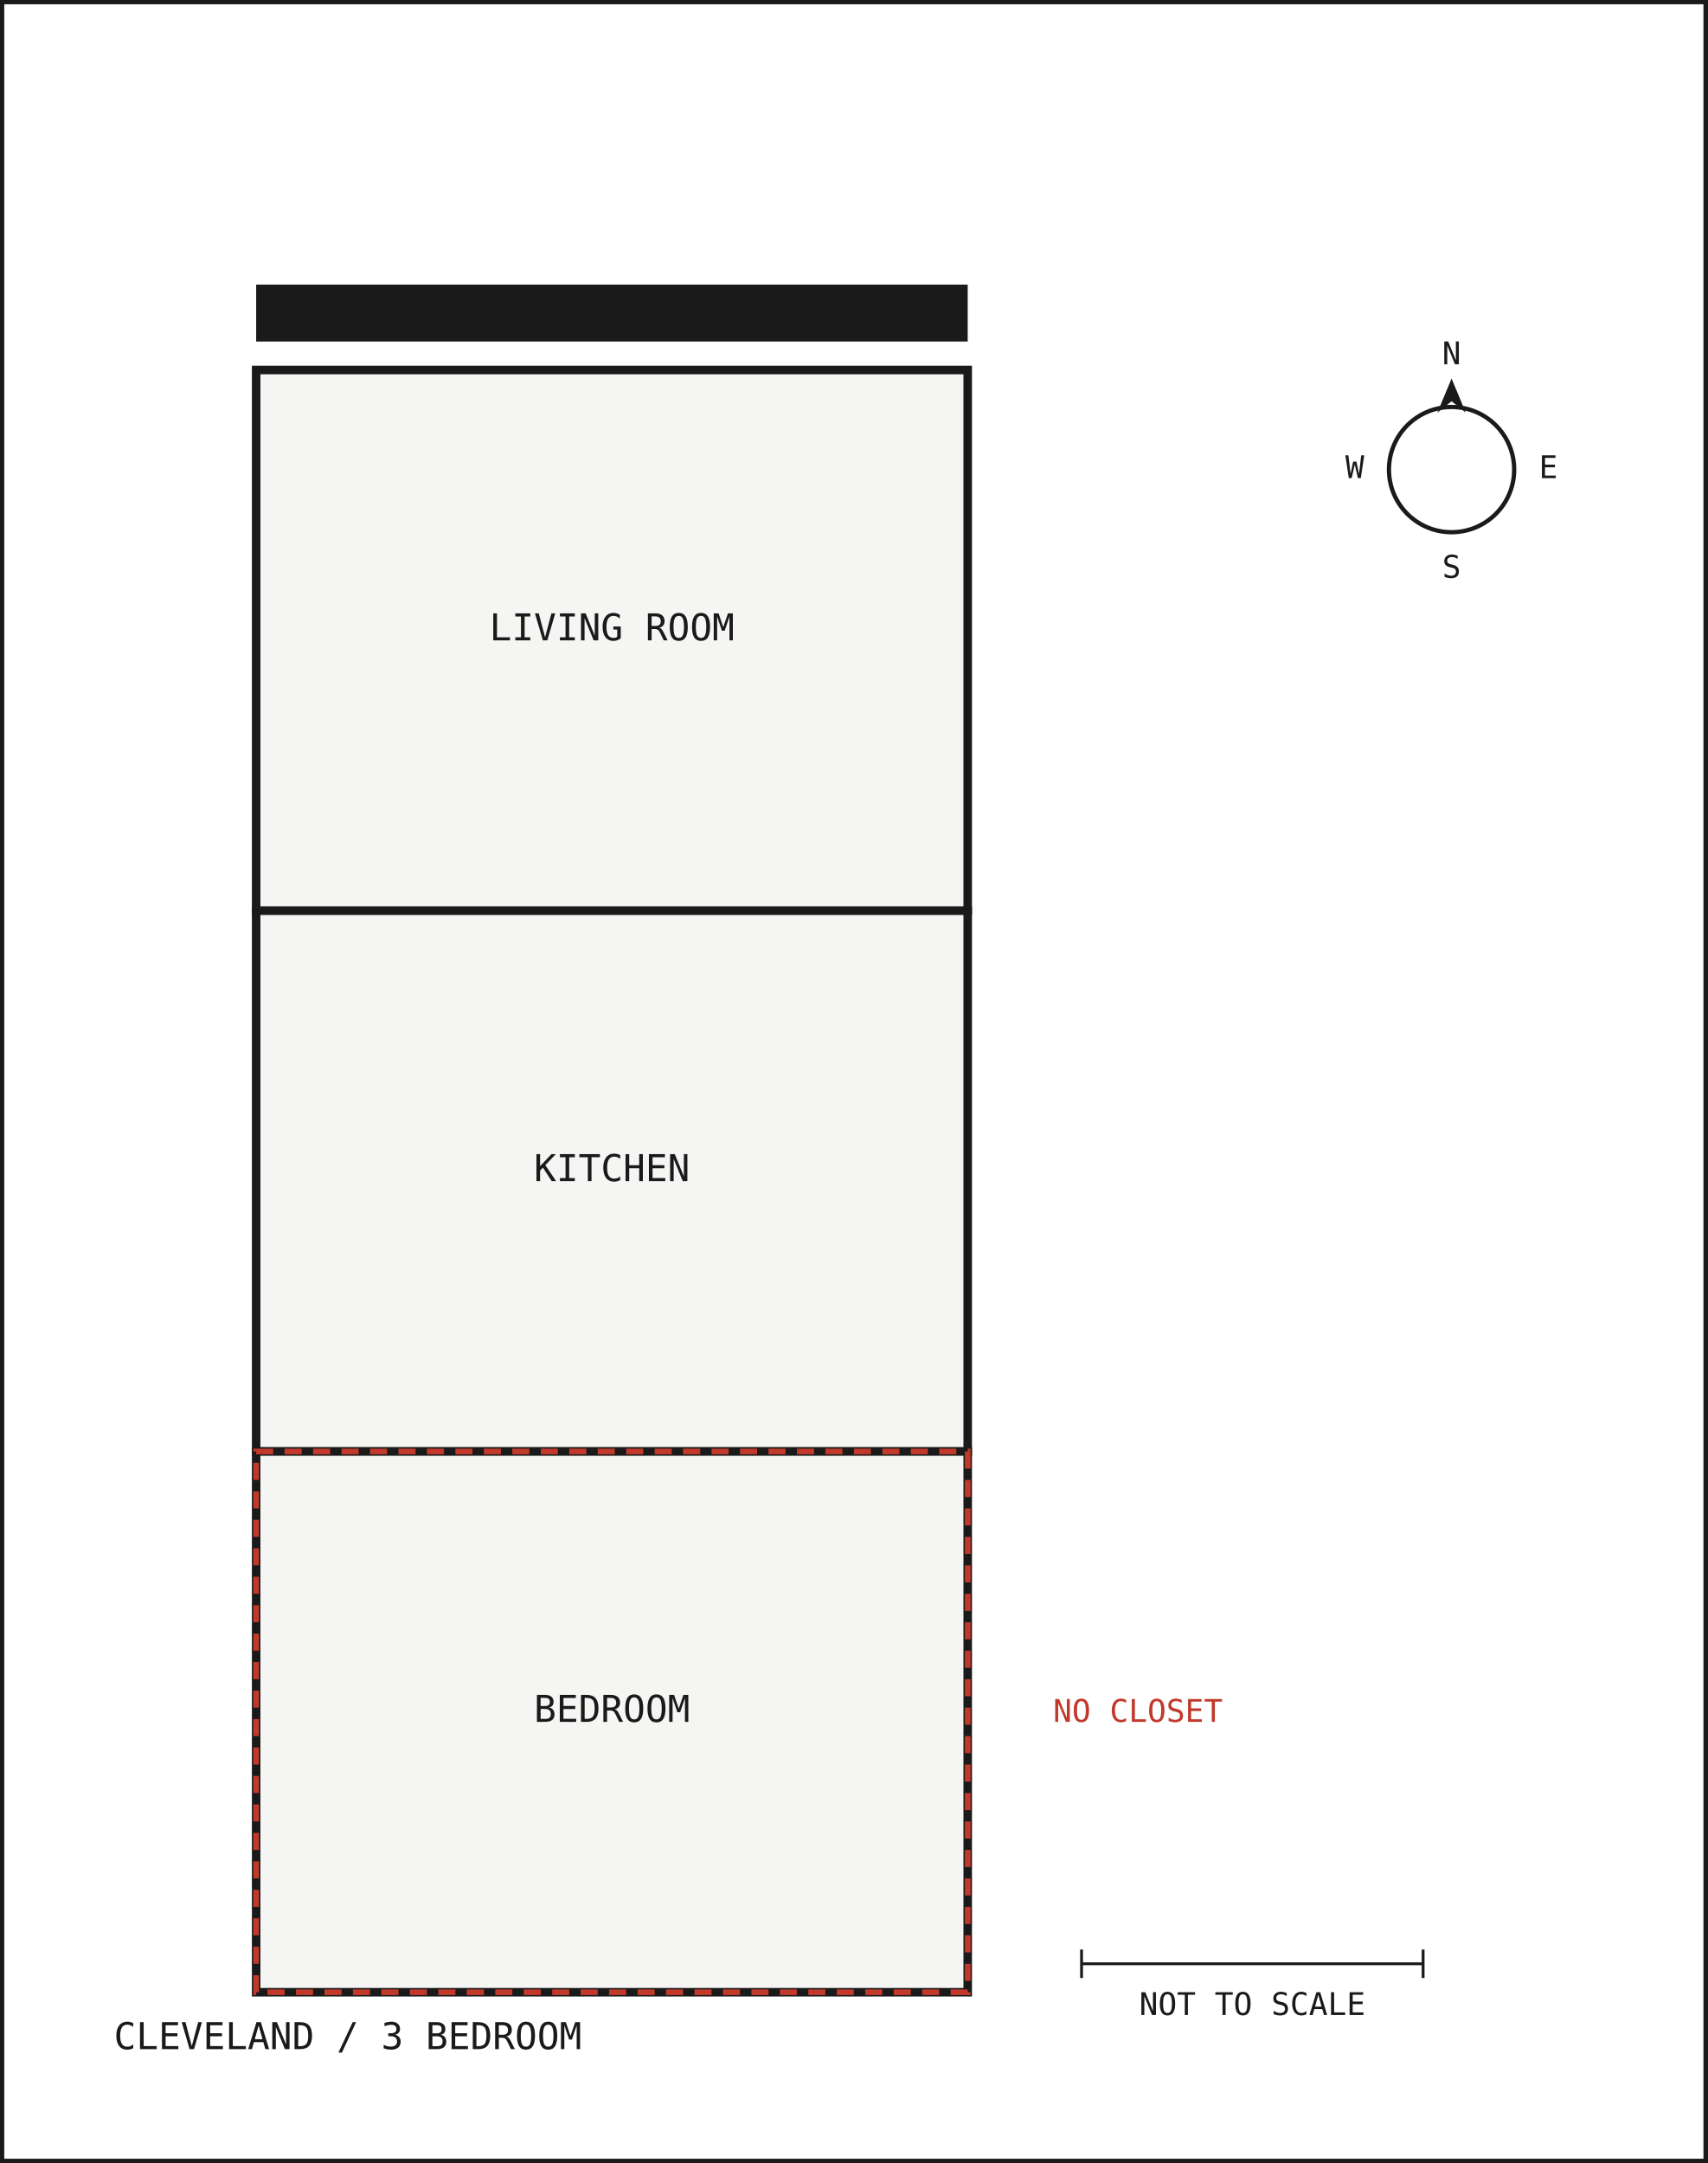
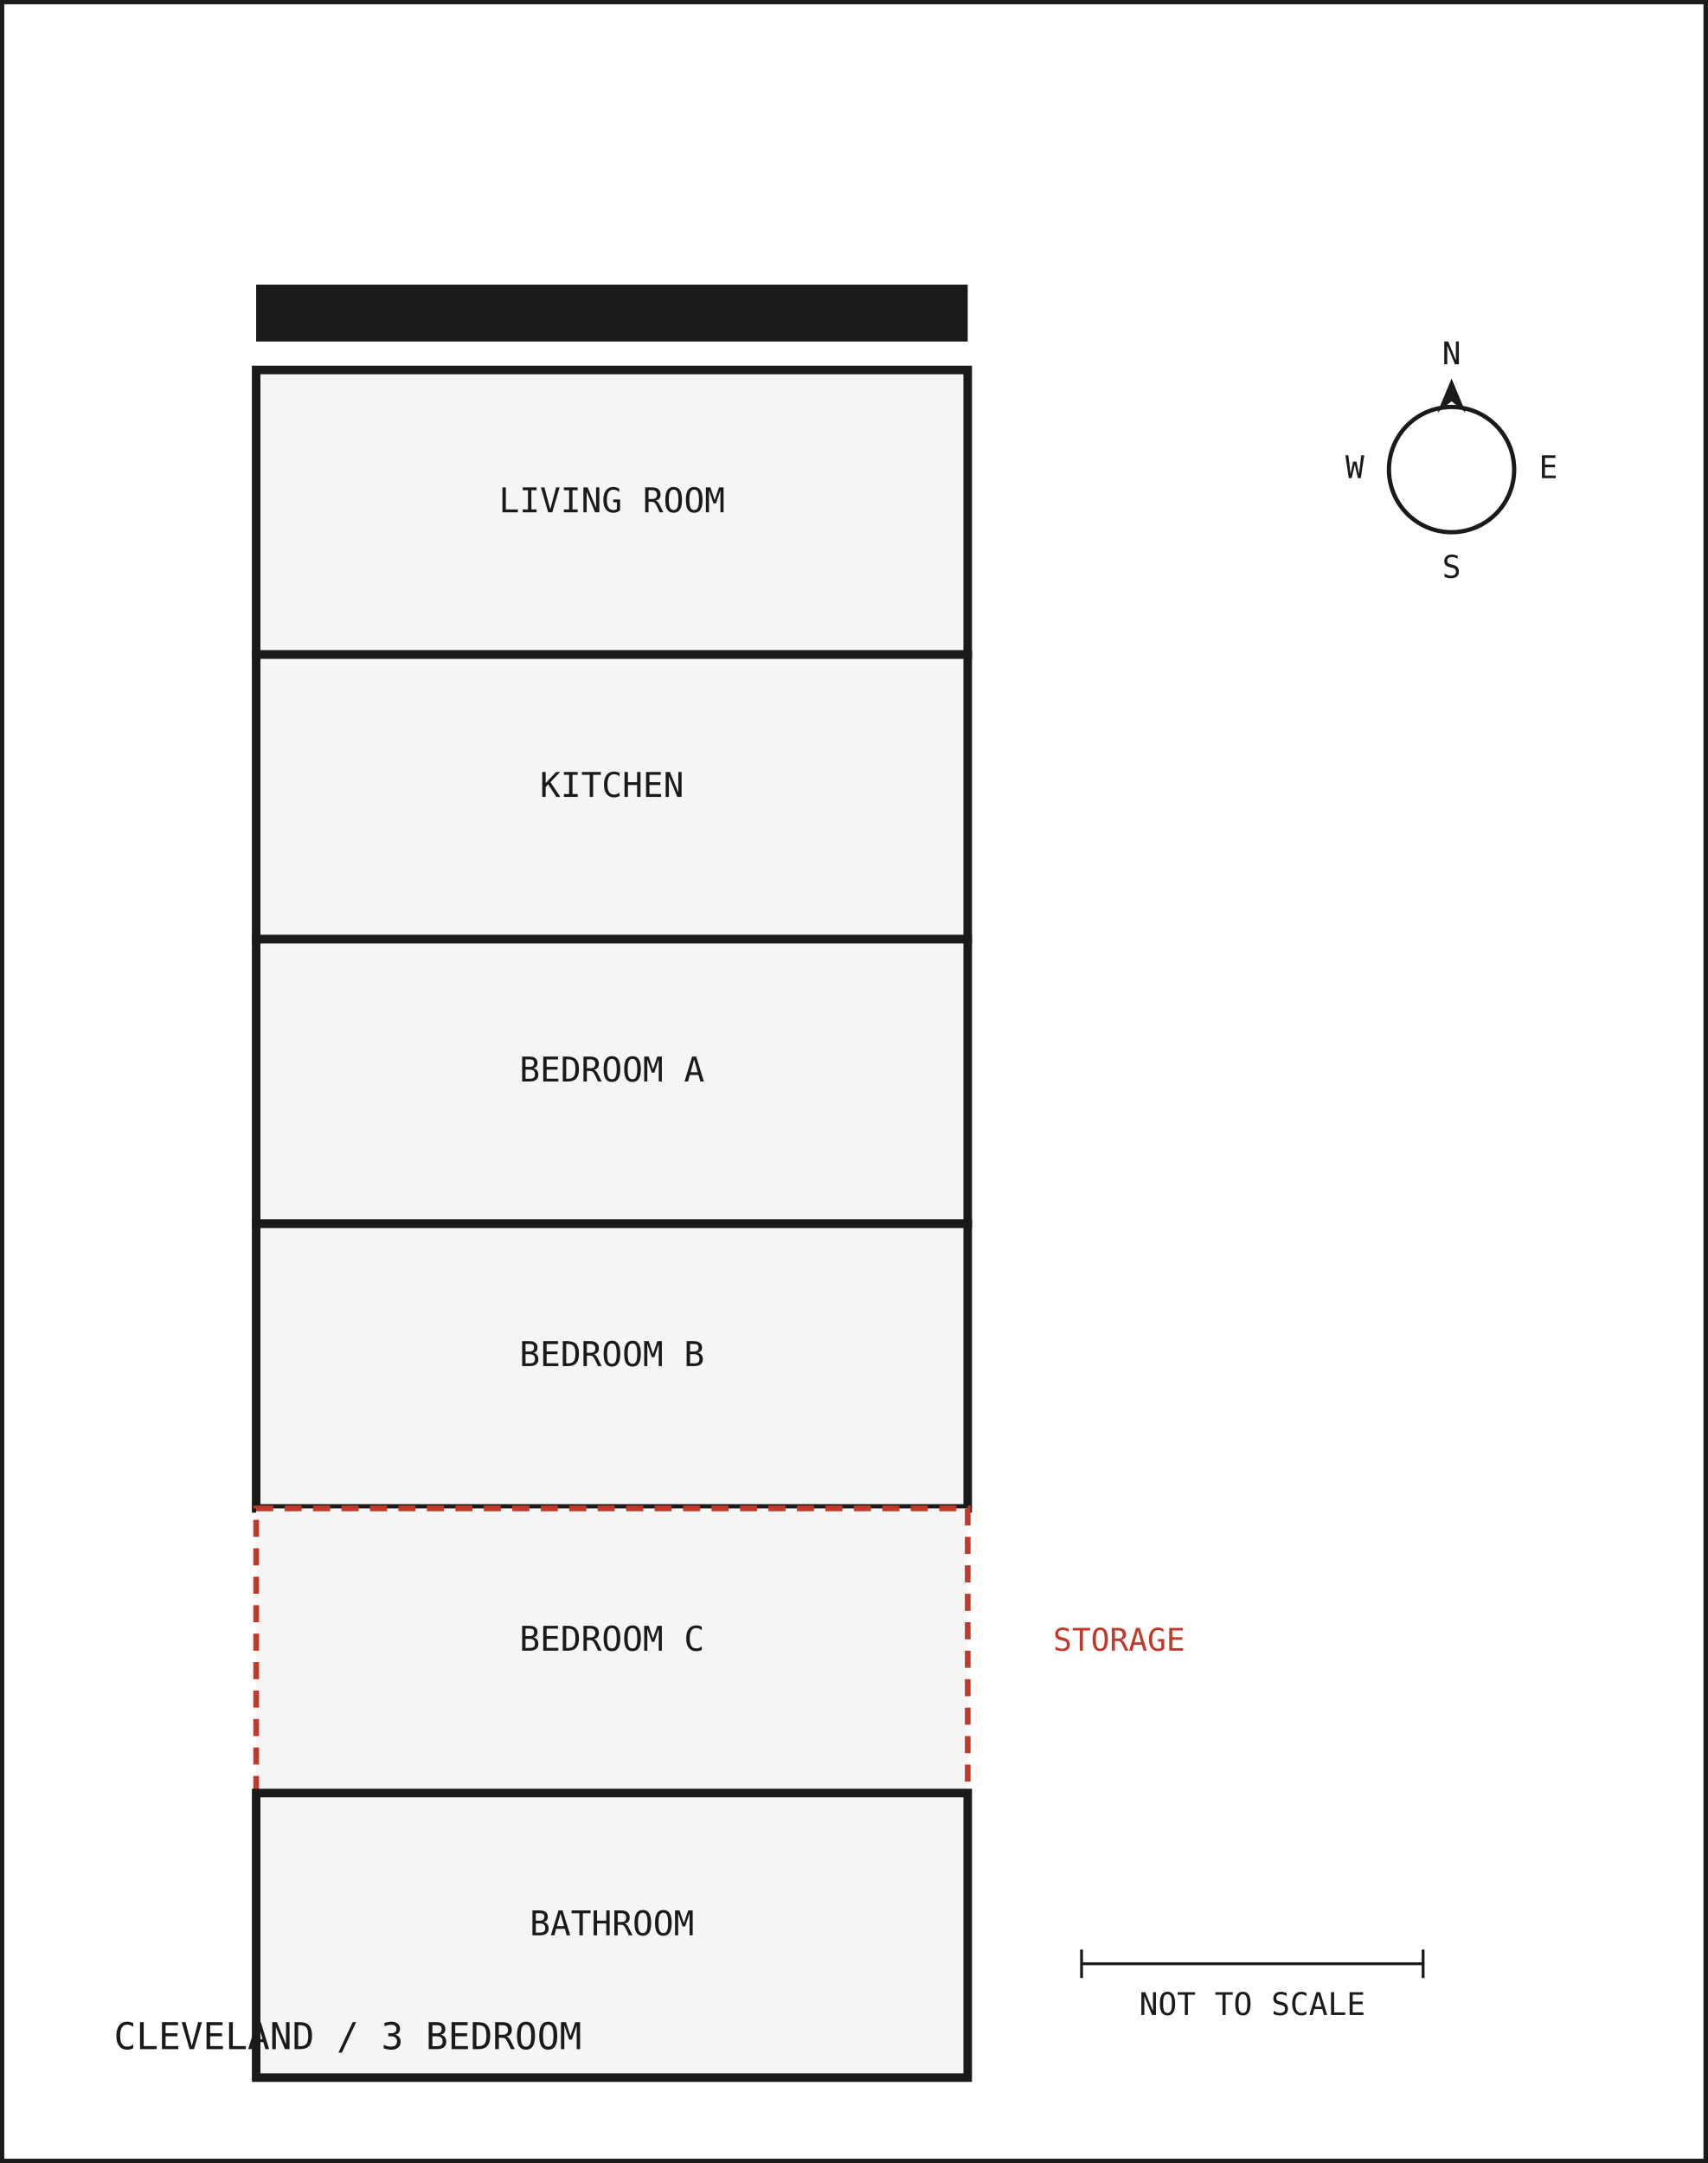
<svg xmlns="http://www.w3.org/2000/svg" viewBox="0 0 600 760">
  <style>
    .tiny { font-family: monospace; font-size: 11px; fill: #1A1A1A; }
-     .roomlabel { font-family: monospace; font-size: 13px; fill: #1A1A1A; }
+     .roomlabel { font-family: monospace; font-size: 12px; fill: #1A1A1A; }
    .small { font-family: monospace; font-size: 13px; fill: #1A1A1A; }
    .callout { font-family: monospace; font-size: 11px; fill: #C0392B; }
    .thin { stroke: #1A1A1A; stroke-width: 1; }
  </style>
  <rect x="0" y="0" width="600" height="760" fill="#FFFFFF" stroke="#1A1A1A" stroke-width="3" />
  <rect x="90" y="100" width="250" height="20" fill="#1A1A1A" />
  <text x="215" y="115" class="tiny" fill="#FFFFFF" text-anchor="middle">FRONT DOOR</text>
-   <rect x="90" y="130" width="250" height="190" fill="#F5F5F3" stroke="#1A1A1A" stroke-width="3" />
-   <text x="215" y="225" class="roomlabel" text-anchor="middle">LIVING ROOM</text>
-   <rect x="90" y="320" width="250" height="190" fill="#F5F5F3" stroke="#1A1A1A" stroke-width="3" />
-   <text x="215" y="415" class="roomlabel" text-anchor="middle">KITCHEN</text>
-   <rect x="90" y="510" width="250" height="190" fill="#F5F5F3" stroke="#1A1A1A" stroke-width="3" />
-   <text x="215" y="605" class="roomlabel" text-anchor="middle">BEDROOM</text>
-   <rect x="90" y="510" width="250" height="190" fill="none" stroke="#C0392B" stroke-width="2" stroke-dasharray="6,4" />
-   <text x="370" y="605" class="callout" text-anchor="start">NO CLOSET</text>
+   <rect x="90" y="130" width="250" height="100" fill="#F5F5F3" stroke="#1A1A1A" stroke-width="3" />
+   <text x="215" y="180" class="roomlabel" text-anchor="middle">LIVING ROOM</text>
+   <rect x="90" y="230" width="250" height="100" fill="#F5F5F3" stroke="#1A1A1A" stroke-width="3" />
+   <text x="215" y="280" class="roomlabel" text-anchor="middle">KITCHEN</text>
+   <rect x="90" y="330" width="250" height="100" fill="#F5F5F3" stroke="#1A1A1A" stroke-width="3" />
+   <text x="215" y="380" class="roomlabel" text-anchor="middle">BEDROOM A</text>
+   <rect x="90" y="430" width="250" height="100" fill="#F5F5F3" stroke="#1A1A1A" stroke-width="3" />
+   <text x="215" y="480" class="roomlabel" text-anchor="middle">BEDROOM B</text>
+   <rect x="90" y="530" width="250" height="100" fill="#F5F5F3" stroke="#C0392B" stroke-width="2" stroke-dasharray="6,4" />
+   <text x="215" y="580" class="roomlabel" text-anchor="middle">BEDROOM C</text>
+   <text x="370" y="580" class="callout">STORAGE</text>
+   <rect x="90" y="630" width="250" height="100" fill="#F5F5F3" stroke="#1A1A1A" stroke-width="3" />
+   <text x="215" y="680" class="roomlabel" text-anchor="middle">BATHROOM</text>
  <g transform="translate(510,165)">
    <path d="M0 -32 L5 -20 L0 -24 L-5 -20 Z" fill="#1A1A1A" />
    <text x="0" y="-37" class="tiny" text-anchor="middle">N</text>
    <text x="34" y="3" class="tiny" text-anchor="middle">E</text>
    <text x="0" y="38" class="tiny" text-anchor="middle">S</text>
    <text x="-34" y="3" class="tiny" text-anchor="middle">W</text>
    <circle r="22" fill="none" stroke="#1A1A1A" stroke-width="1.5" />
  </g>
  <g transform="translate(380,690)">
    <line x1="0" y1="0" x2="120" y2="0" class="thin" />
    <line x1="0" y1="-5" x2="0" y2="5" class="thin" />
    <line x1="120" y1="-5" x2="120" y2="5" class="thin" />
    <text x="60" y="18" class="tiny" text-anchor="middle">NOT TO SCALE</text>
  </g>
  <text x="40" y="720" class="small">CLEVELAND / 3 BEDROOM</text>
</svg>
